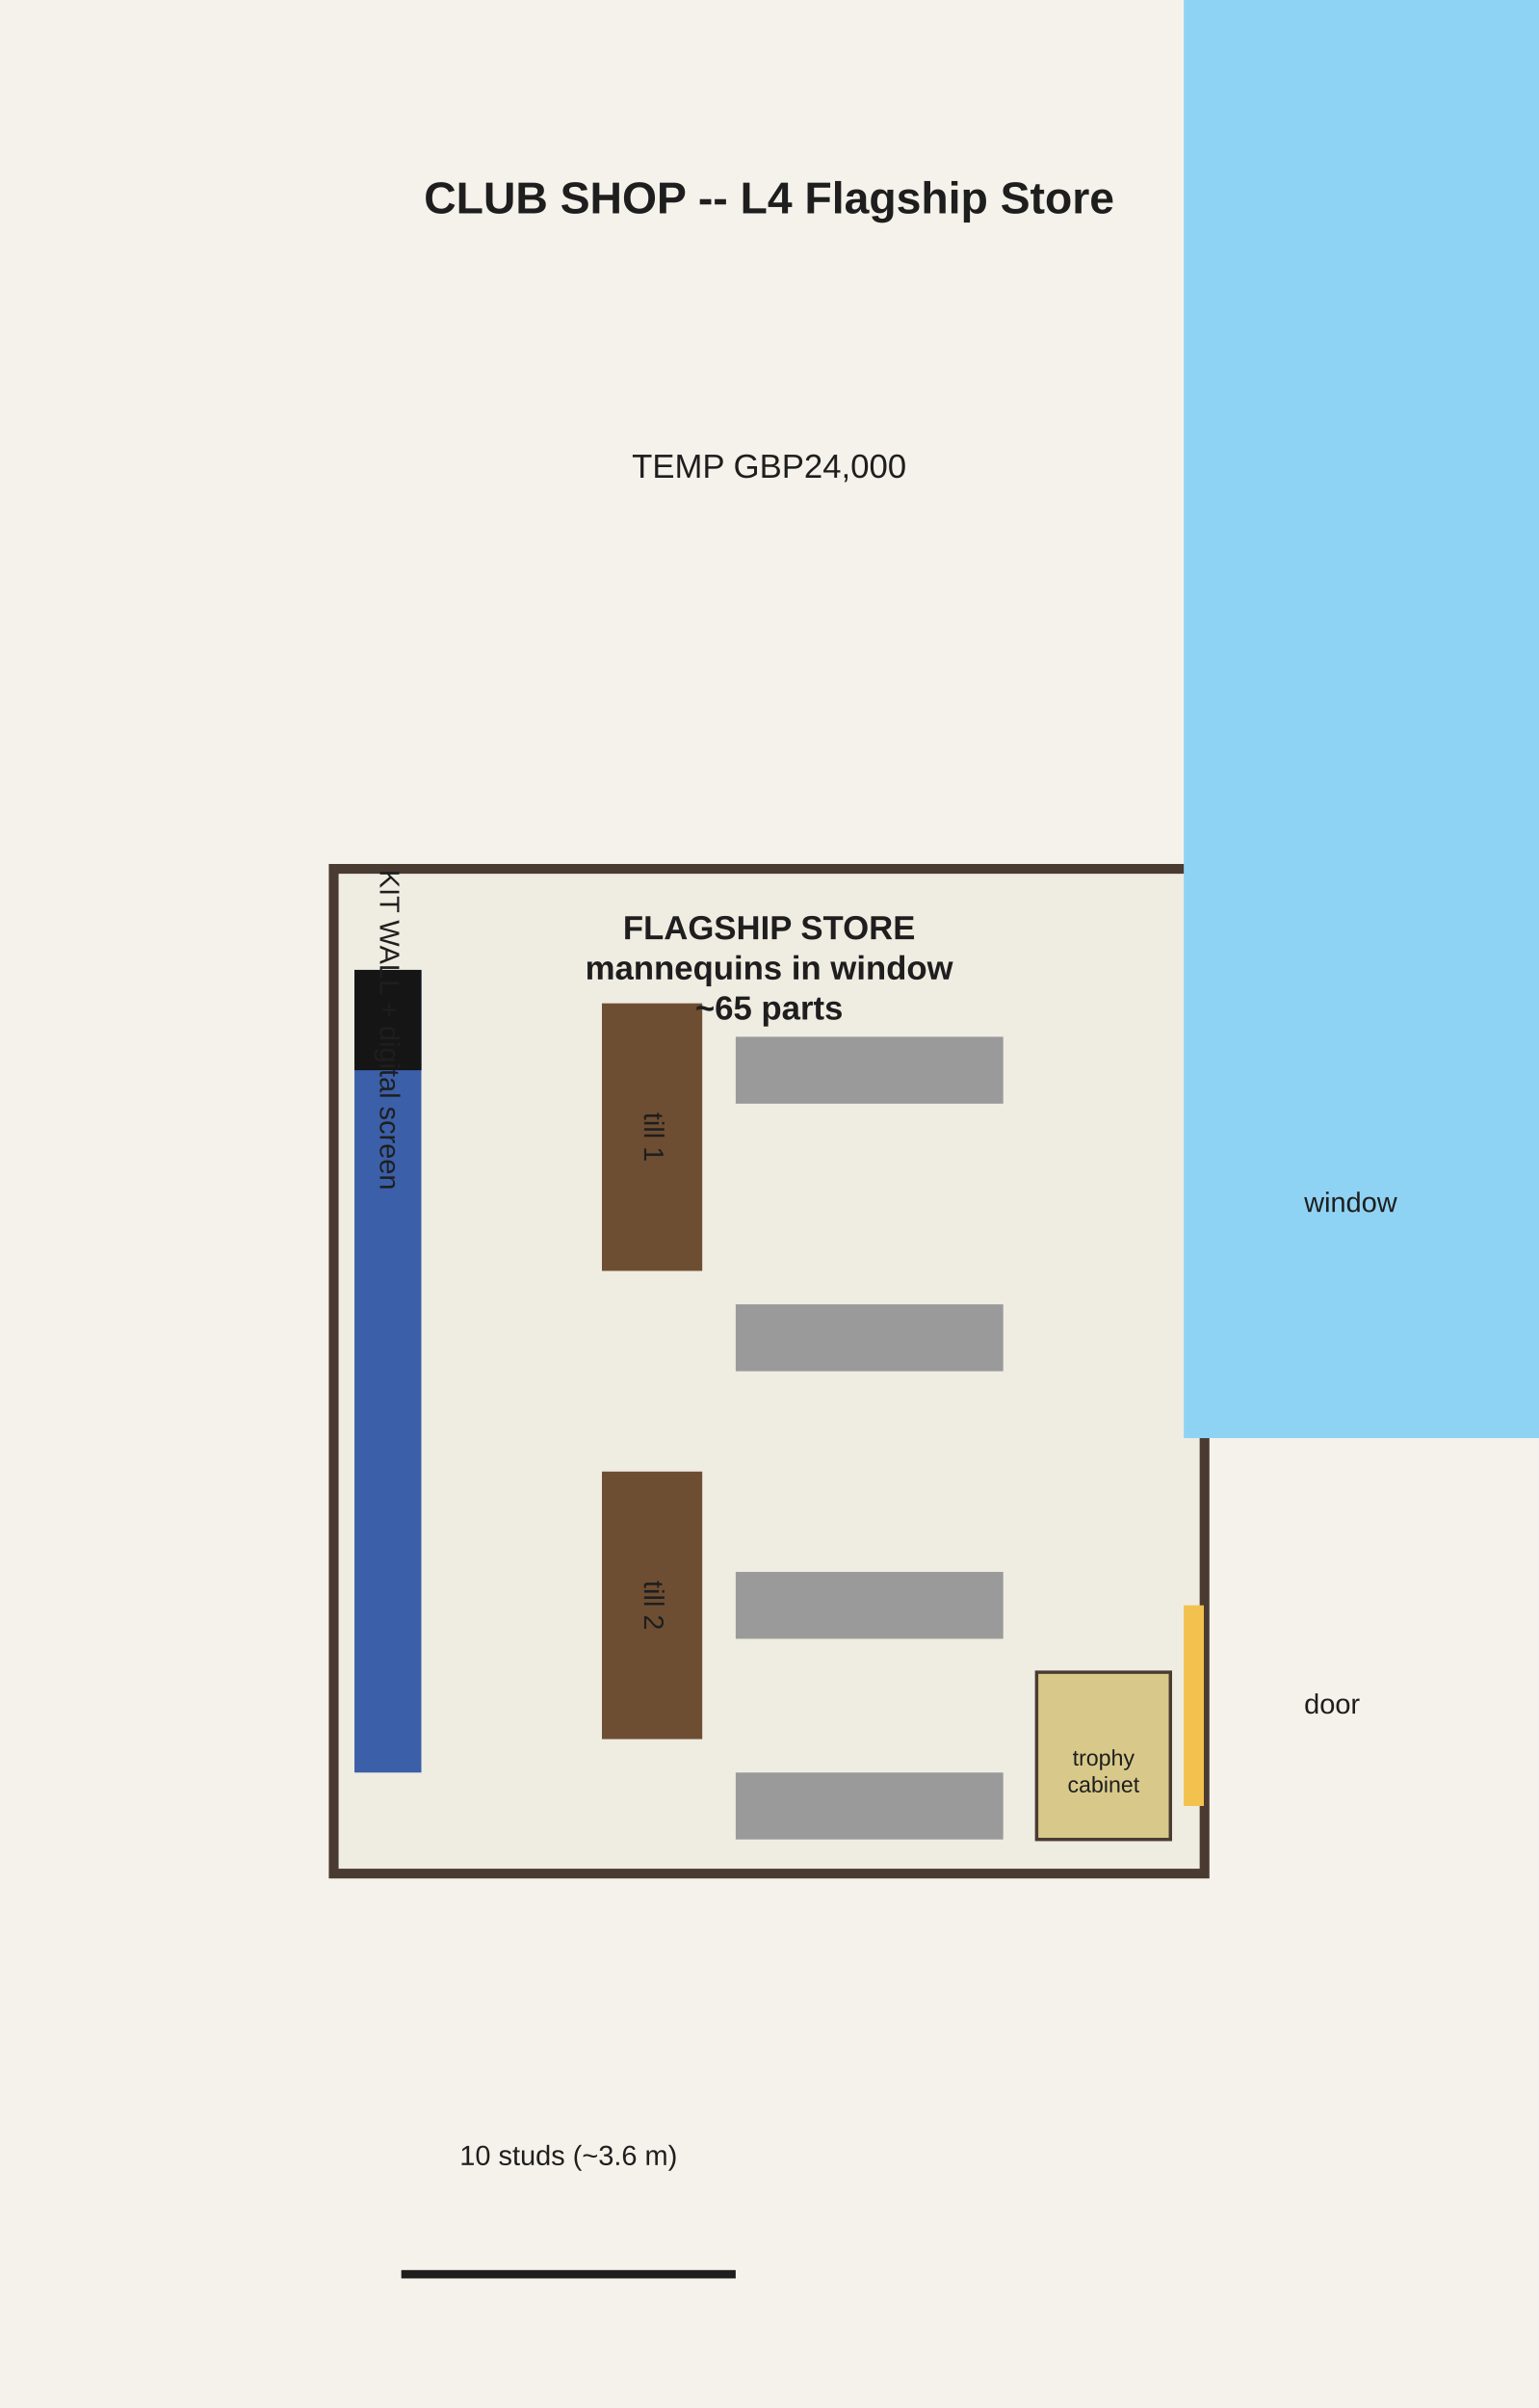
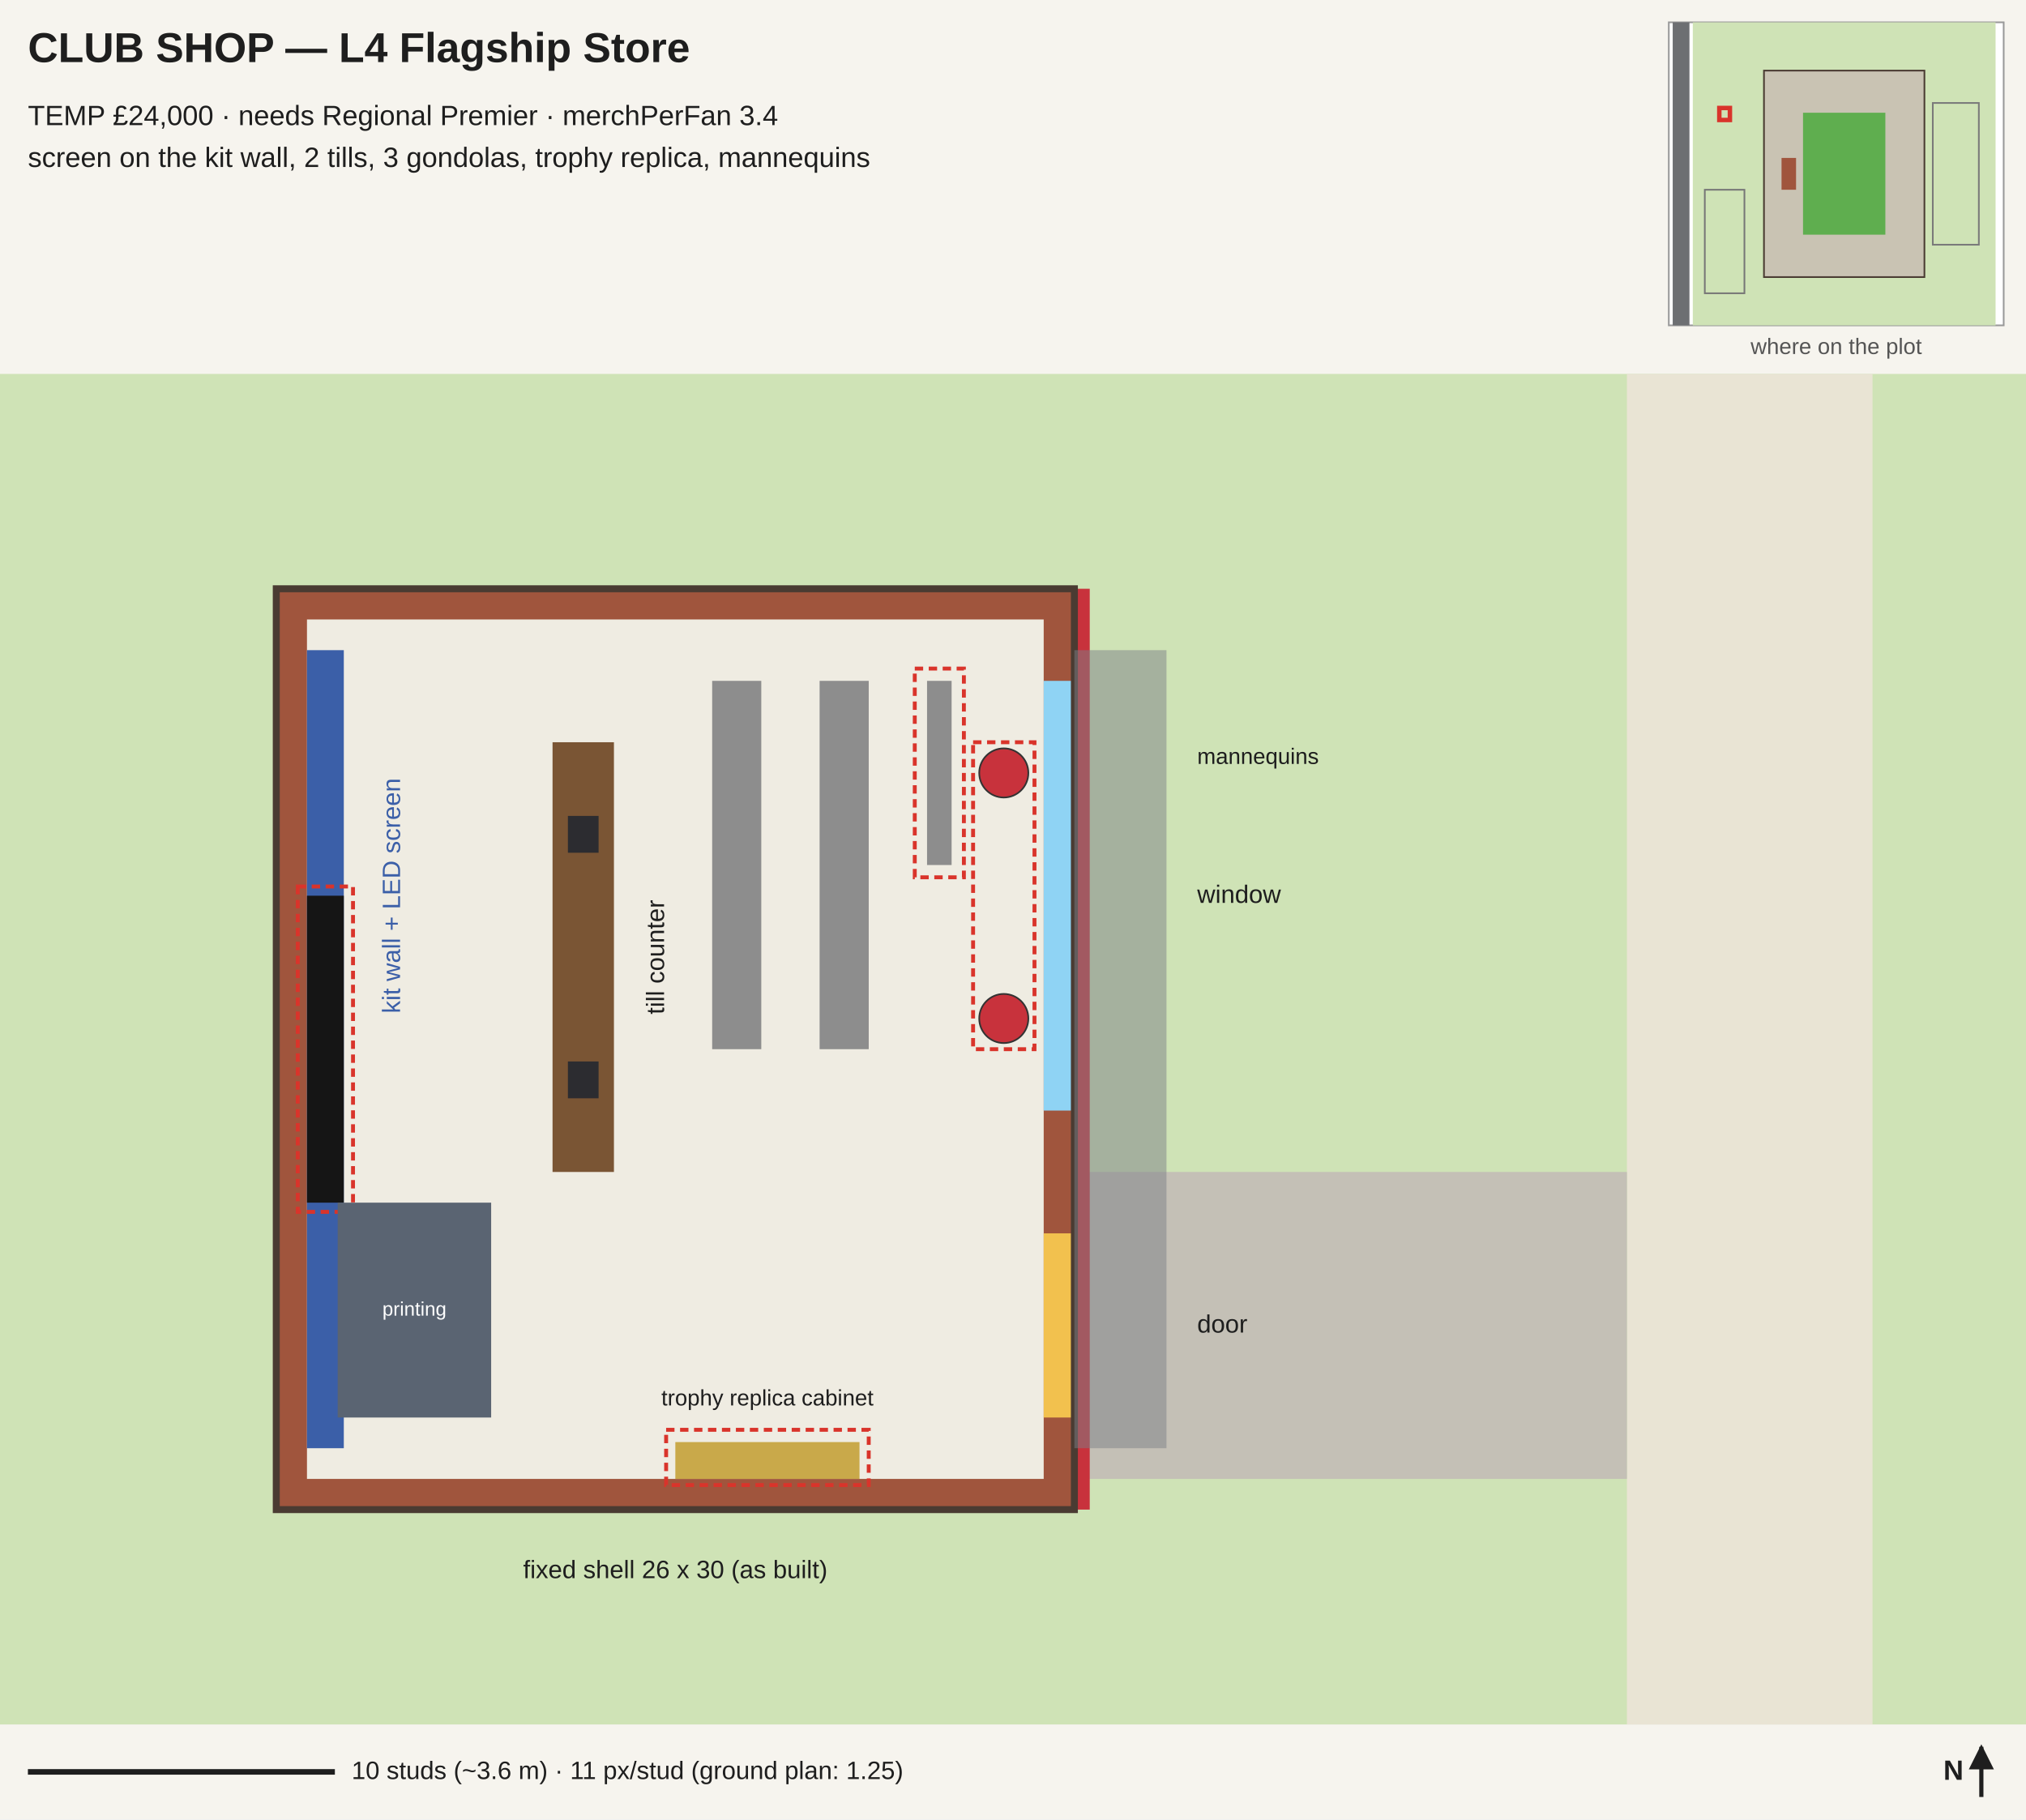
- <svg xmlns="http://www.w3.org/2000/svg" width="276" height="432" viewBox="0 0 276 432" font-family="Segoe UI, Arial, sans-serif">
+ <svg xmlns="http://www.w3.org/2000/svg" width="726" height="652" viewBox="0 0 726 652" font-family="Segoe UI, Arial, sans-serif">
  <defs>
    <marker id="arr" viewBox="0 0 10 10" refX="9" refY="5" markerWidth="6" markerHeight="6" orient="auto-start-reverse">
      <path d="M0,0 L10,5 L0,10 z" fill="context-stroke" />
    </marker>
  </defs>
-   <polygon points="0.0,0.0 276.0,0.0 276.0,432.0 0.0,432.0" fill="#f4f2ea" stroke="none" stroke-width="1" opacity="1.0" />
-   <polygon points="60.0,156.0 216.0,156.0 216.0,336.0 60.0,336.0" fill="#eef0e9" stroke="#4a3b32" stroke-width="2" opacity="1.0" />
-   <text x="138.0" y="36.0" font-size="8" fill="#1e1e1e" text-anchor="middle" dominant-baseline="middle" font-weight="bold">CLUB SHOP -- L4 Flagship Store</text>
-   <text x="138.0" y="84.0" font-size="6" fill="#1e1e1e" text-anchor="middle" dominant-baseline="middle">TEMP GBP24,000</text>
-   <polyline points="72.0,408.0 132.0,408.0" fill="none" stroke="#1e1e1e" stroke-width="1.5" stroke-linejoin="round" opacity="1.0" />
-   <text x="102.0" y="387.0" font-size="5" fill="#1e1e1e" text-anchor="middle" dominant-baseline="middle">10 studs (~3.6 m)</text>
-   <polygon points="60.0,156.0 216.0,156.0 216.0,336.0 60.0,336.0" fill="#efece2" stroke="#4a3b32" stroke-width="1.5" opacity="1.0" />
-   <polygon points="212.4,288.0 216.0,288.0 216.0,324.0 212.4,324.0" fill="#f2c14e" stroke="none" stroke-width="1" opacity="1.0" />
-   <polygon points="212.4,-576.0 966.0,-576.0 966.0,258.0 212.4,258.0" fill="#8fd3f4" stroke="none" stroke-width="1" opacity="1.0" />
-   <text x="234.0" y="216.0" font-size="5" fill="#1e1e1e" text-anchor="start" dominant-baseline="middle">window</text>
-   <text x="234.0" y="306.0" font-size="5" fill="#1e1e1e" text-anchor="start" dominant-baseline="middle">door</text>
-   <polygon points="63.6,174.0 75.6,174.0 75.6,318.0 63.6,318.0" fill="#3b5fa8" stroke="none" stroke-width="1" opacity="1.0" />
-   <polygon points="63.6,174.0 75.6,174.0 75.6,192.0 63.6,192.0" fill="#151515" stroke="none" stroke-width="1" opacity="1.0" />
-   <text x="69.6" y="156.0" font-size="5" fill="#1e1e1e" text-anchor="start" dominant-baseline="middle" transform="rotate(90 69.6 156.0)">KIT WALL + digital screen</text>
-   <polygon points="108.0,180.0 126.0,180.0 126.0,228.0 108.0,228.0" fill="#6e4e32" stroke="none" stroke-width="1" opacity="1.0" />
-   <polygon points="108.0,264.0 126.0,264.0 126.0,312.0 108.0,312.0" fill="#6e4e32" stroke="none" stroke-width="1" opacity="1.0" />
-   <text x="117.0" y="204.0" font-size="5" fill="#1e1e1e" text-anchor="middle" dominant-baseline="middle" transform="rotate(90 117.0 204.0)">till 1</text>
-   <text x="117.0" y="288.0" font-size="5" fill="#1e1e1e" text-anchor="middle" dominant-baseline="middle" transform="rotate(90 117.0 288.0)">till 2</text>
-   <polygon points="132.0,186.0 180.0,186.0 180.0,198.0 132.0,198.0" fill="#9a9a9a" stroke="none" stroke-width="1" opacity="1.0" />
-   <polygon points="132.0,234.0 180.0,234.0 180.0,246.0 132.0,246.0" fill="#9a9a9a" stroke="none" stroke-width="1" opacity="1.0" />
-   <polygon points="132.0,282.0 180.0,282.0 180.0,294.0 132.0,294.0" fill="#9a9a9a" stroke="none" stroke-width="1" opacity="1.0" />
-   <polygon points="132.0,318.0 180.0,318.0 180.0,330.0 132.0,330.0" fill="#9a9a9a" stroke="none" stroke-width="1" opacity="1.0" />
-   <polygon points="186.0,300.0 210.0,300.0 210.0,330.0 186.0,330.0" fill="#d8c98a" stroke="#4a3b32" stroke-width="0.6" opacity="1.0" />
-   <text x="198.0" y="315.6" font-size="4" fill="#1e1e1e" text-anchor="middle" dominant-baseline="middle">trophy</text>
-   <text x="198.0" y="320.4" font-size="4" fill="#1e1e1e" text-anchor="middle" dominant-baseline="middle">cabinet</text>
-   <text x="138.0" y="166.8" font-size="6" fill="#1e1e1e" text-anchor="middle" dominant-baseline="middle" font-weight="bold">FLAGSHIP STORE</text>
-   <text x="138.0" y="174.0" font-size="6" fill="#1e1e1e" text-anchor="middle" dominant-baseline="middle" font-weight="bold">mannequins in window</text>
-   <text x="138.0" y="181.2" font-size="6" fill="#1e1e1e" text-anchor="middle" dominant-baseline="middle" font-weight="bold">~65 parts</text>
+   <polygon points="0.0,0.0 726.0,0.0 726.0,652.0 0.0,652.0" fill="#f6f4ee" stroke="none" stroke-width="1" opacity="1.0" />
+   <polygon points="0.0,134.0 726.0,134.0 726.0,618.0 0.0,618.0" fill="#cfe3b6" stroke="none" stroke-width="1" opacity="1.0" />
+   <text x="10.0" y="18.0" font-size="15" fill="#1e1e1e" text-anchor="start" dominant-baseline="middle" font-weight="bold">CLUB SHOP — L4 Flagship Store</text>
+   <text x="10.0" y="42.0" font-size="10" fill="#1e1e1e" text-anchor="start" dominant-baseline="middle">TEMP £24,000 · needs Regional Premier · merchPerFan 3.4</text>
+   <text x="10.0" y="57.0" font-size="10" fill="#1e1e1e" text-anchor="start" dominant-baseline="middle">screen on the kit wall, 2 tills, 3 gondolas, trophy replica, mannequins</text>
+   <polygon points="598.0,8.0 718.0,8.0 718.0,116.6 598.0,116.6" fill="#ffffff" stroke="#999" stroke-width="0.6" opacity="1.0" />
+   <polygon points="599.4,8.0 605.4,8.0 605.4,116.6 599.4,116.6" fill="#6d6f72" stroke="none" stroke-width="1" opacity="1.0" />
+   <polygon points="606.6,8.0 715.1,8.0 715.1,116.6 606.6,116.6" fill="#cfe3b6" stroke="none" stroke-width="1" opacity="1.0" />
+   <polygon points="632.1,25.3 689.6,25.3 689.6,99.3 632.1,99.3" fill="#c9c3b3" stroke="#4a3b32" stroke-width="0.6" opacity="1.0" />
+   <polygon points="646.1,40.4 675.6,40.4 675.6,84.1 646.1,84.1" fill="#5fae4f" stroke="none" stroke-width="1" opacity="1.0" />
+   <polygon points="638.4,56.6 643.6,56.6 643.6,68.0 638.4,68.0" fill="#a0553d" stroke="none" stroke-width="1" opacity="1.0" />
+   <polygon points="692.6,36.9 709.1,36.9 709.1,87.7 692.6,87.7" fill="none" stroke="#7a7a7a" stroke-width="0.6" opacity="1.0" />
+   <polygon points="610.9,68.0 625.1,68.0 625.1,105.1 610.9,105.1" fill="none" stroke="#777" stroke-width="0.6" opacity="1.0" />
+   <polygon points="616.1,38.7 619.9,38.7 619.9,43.0 616.1,43.0" fill="none" stroke="#d9342b" stroke-width="1.6" opacity="1.0" />
+   <text x="658.0" y="124.6" font-size="8" fill="#555" text-anchor="middle" dominant-baseline="middle">where on the plot</text>
+   <polyline points="10.0,635.0 120.0,635.0" fill="none" stroke="#1e1e1e" stroke-width="2" stroke-linejoin="round" opacity="1.0" />
+   <text x="126.0" y="635.0" font-size="9" fill="#1e1e1e" text-anchor="start" dominant-baseline="middle">10 studs (~3.6 m)   ·   11 px/stud (ground plan: 1.25)</text>
+   <polyline points="710.0,644.0 710.0,626.0" fill="none" stroke="#1e1e1e" stroke-width="1.5" stroke-linejoin="round" marker-end="url(#arr)" opacity="1.0" />
+   <text x="700.0" y="635.0" font-size="10" fill="#1e1e1e" text-anchor="middle" dominant-baseline="middle" font-weight="bold">N</text>
+   <polygon points="583.0,134.0 671.0,134.0 671.0,618.0 583.0,618.0" fill="#e9e4d4" stroke="none" stroke-width="1" opacity="1.0" />
+   <text x="627.0" y="728.0" font-size="9" fill="#1e1e1e" text-anchor="middle" dominant-baseline="middle" transform="rotate(-90 627.0 728.0)">footpath (north leg)</text>
+   <polygon points="385.0,420.0 583.0,420.0 583.0,530.0 385.0,530.0" fill="#c4c0b6" stroke="none" stroke-width="1" opacity="1.0" />
+   <polygon points="99.0,211.0 385.0,211.0 385.0,541.0 99.0,541.0" fill="#a0553d" stroke="none" stroke-width="1" opacity="1.0" />
+   <polygon points="110.0,222.0 374.0,222.0 374.0,530.0 110.0,530.0" fill="#efece2" stroke="none" stroke-width="1" opacity="1.0" />
+   <polygon points="374.0,244.0 385.0,244.0 385.0,398.0 374.0,398.0" fill="#8fd3f4" stroke="none" stroke-width="1" opacity="1.0" />
+   <polygon points="374.0,442.0 385.0,442.0 385.0,508.0 374.0,508.0" fill="#f2c14e" stroke="none" stroke-width="1" opacity="1.0" />
+   <polygon points="385.0,211.0 390.5,211.0 390.5,541.0 385.0,541.0" fill="#c8323c" stroke="none" stroke-width="1" opacity="1.0" />
+   <text x="429.0" y="321.0" font-size="9" fill="#1e1e1e" text-anchor="start" dominant-baseline="middle">window</text>
+   <text x="429.0" y="475.0" font-size="9" fill="#1e1e1e" text-anchor="start" dominant-baseline="middle">door</text>
+   <text x="242.0" y="563.0" font-size="9" fill="#1e1e1e" text-anchor="middle" dominant-baseline="middle">fixed shell 26 x 30 (as built)</text>
+   <polygon points="99.0,211.0 385.0,211.0 385.0,541.0 99.0,541.0" fill="none" stroke="#4a3b32" stroke-width="2.5" opacity="1.0" />
+   <polygon points="198.0,266.0 220.0,266.0 220.0,420.0 198.0,420.0" fill="#7a5534" stroke="none" stroke-width="1" opacity="1.0" />
+   <polygon points="203.5,292.4 214.5,292.4 214.5,305.6 203.5,305.6" fill="#2c2c30" stroke="none" stroke-width="1" opacity="1.0" />
+   <polygon points="203.5,380.4 214.5,380.4 214.5,393.6 203.5,393.6" fill="#2c2c30" stroke="none" stroke-width="1" opacity="1.0" />
+   <text x="235.4" y="343.0" font-size="9" fill="#1e1e1e" text-anchor="middle" dominant-baseline="middle" transform="rotate(-90 235.4 343.0)">till counter</text>
+   <polygon points="110.0,233.0 123.2,233.0 123.2,519.0 110.0,519.0" fill="#3b5fa8" stroke="none" stroke-width="1" opacity="1.0" />
+   <polygon points="110.0,321.0 123.2,321.0 123.2,431.0 110.0,431.0" fill="#151515" stroke="none" stroke-width="1" opacity="1.0" />
+   <text x="140.8" y="321.0" font-size="9" fill="#3b5fa8" text-anchor="middle" dominant-baseline="middle" transform="rotate(-90 140.8 321.0)">kit wall + LED screen</text>
+   <polygon points="106.7,317.7 126.5,317.7 126.5,434.3 106.7,434.3" fill="none" stroke="#d9342b" stroke-width="1.4" stroke-dasharray="3,2" opacity="1.0" />
+   <polygon points="121.0,431.0 176.0,431.0 176.0,508.0 121.0,508.0" fill="#5a6472" stroke="none" stroke-width="1" opacity="1.0" />
+   <text x="148.5" y="469.5" font-size="7" fill="#fff" text-anchor="middle" dominant-baseline="middle">printing</text>
+   <polygon points="255.2,244.0 272.8,244.0 272.8,376.0 255.2,376.0" fill="#8d8d8d" stroke="none" stroke-width="1" opacity="1.0" />
+   <polygon points="293.7,244.0 311.3,244.0 311.3,376.0 293.7,376.0" fill="#8d8d8d" stroke="none" stroke-width="1" opacity="1.0" />
+   <polygon points="332.2,244.0 341.0,244.0 341.0,310.0 332.2,310.0" fill="#8d8d8d" stroke="none" stroke-width="1" opacity="1.0" />
+   <polygon points="327.8,239.6 345.4,239.6 345.4,314.4 327.8,314.4" fill="none" stroke="#d9342b" stroke-width="1.4" stroke-dasharray="3,2" opacity="1.0" />
+   <polygon points="242.0,516.8 308.0,516.8 308.0,530.0 242.0,530.0" fill="#c9a94a" stroke="none" stroke-width="1" opacity="1.0" />
+   <polygon points="238.7,512.4 311.3,512.4 311.3,532.2 238.7,532.2" fill="none" stroke="#d9342b" stroke-width="1.4" stroke-dasharray="3,2" opacity="1.0" />
+   <text x="275.0" y="501.4" font-size="8" fill="#1e1e1e" text-anchor="middle" dominant-baseline="middle">trophy replica cabinet</text>
+   <circle cx="359.7" cy="277.0" r="8.8" fill="#c8323c" stroke="#333" stroke-width="0.6" />
+   <circle cx="359.7" cy="365.0" r="8.8" fill="#c8323c" stroke="#333" stroke-width="0.6" />
+   <polygon points="348.7,266.0 370.7,266.0 370.7,376.0 348.7,376.0" fill="none" stroke="#d9342b" stroke-width="1.4" stroke-dasharray="3,2" opacity="1.0" />
+   <text x="429.0" y="271.5" font-size="8" fill="#1e1e1e" text-anchor="start" dominant-baseline="middle">mannequins</text>
+   <polygon points="385.0,233.0 418.0,233.0 418.0,519.0 385.0,519.0" fill="#7c7f86" stroke="none" stroke-width="1" opacity="0.5" />
</svg>
